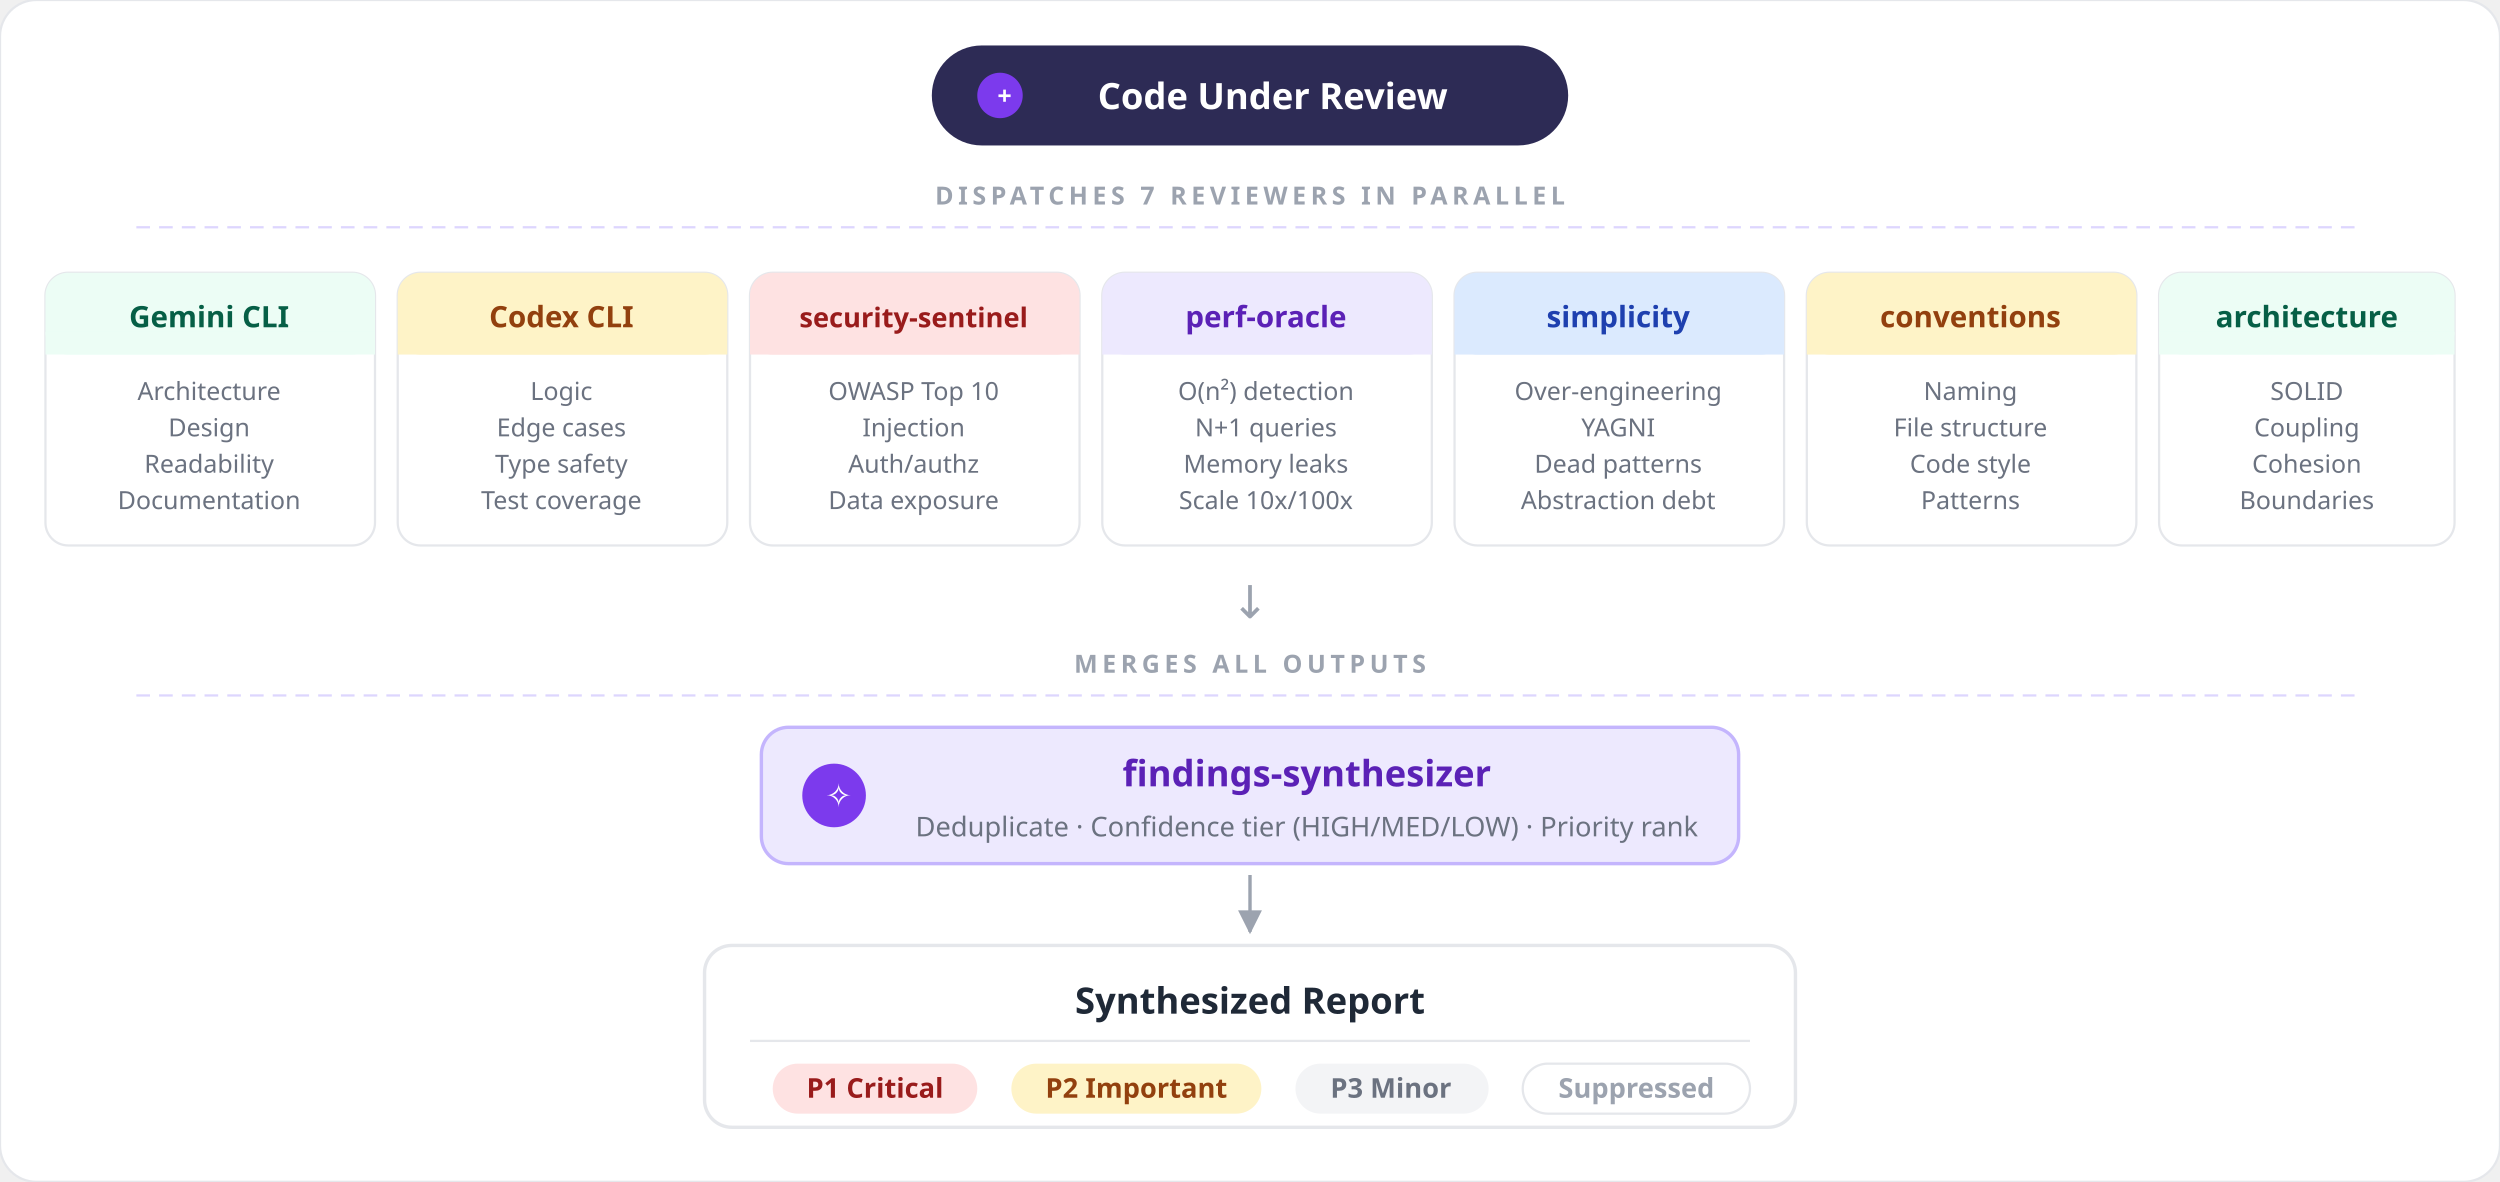
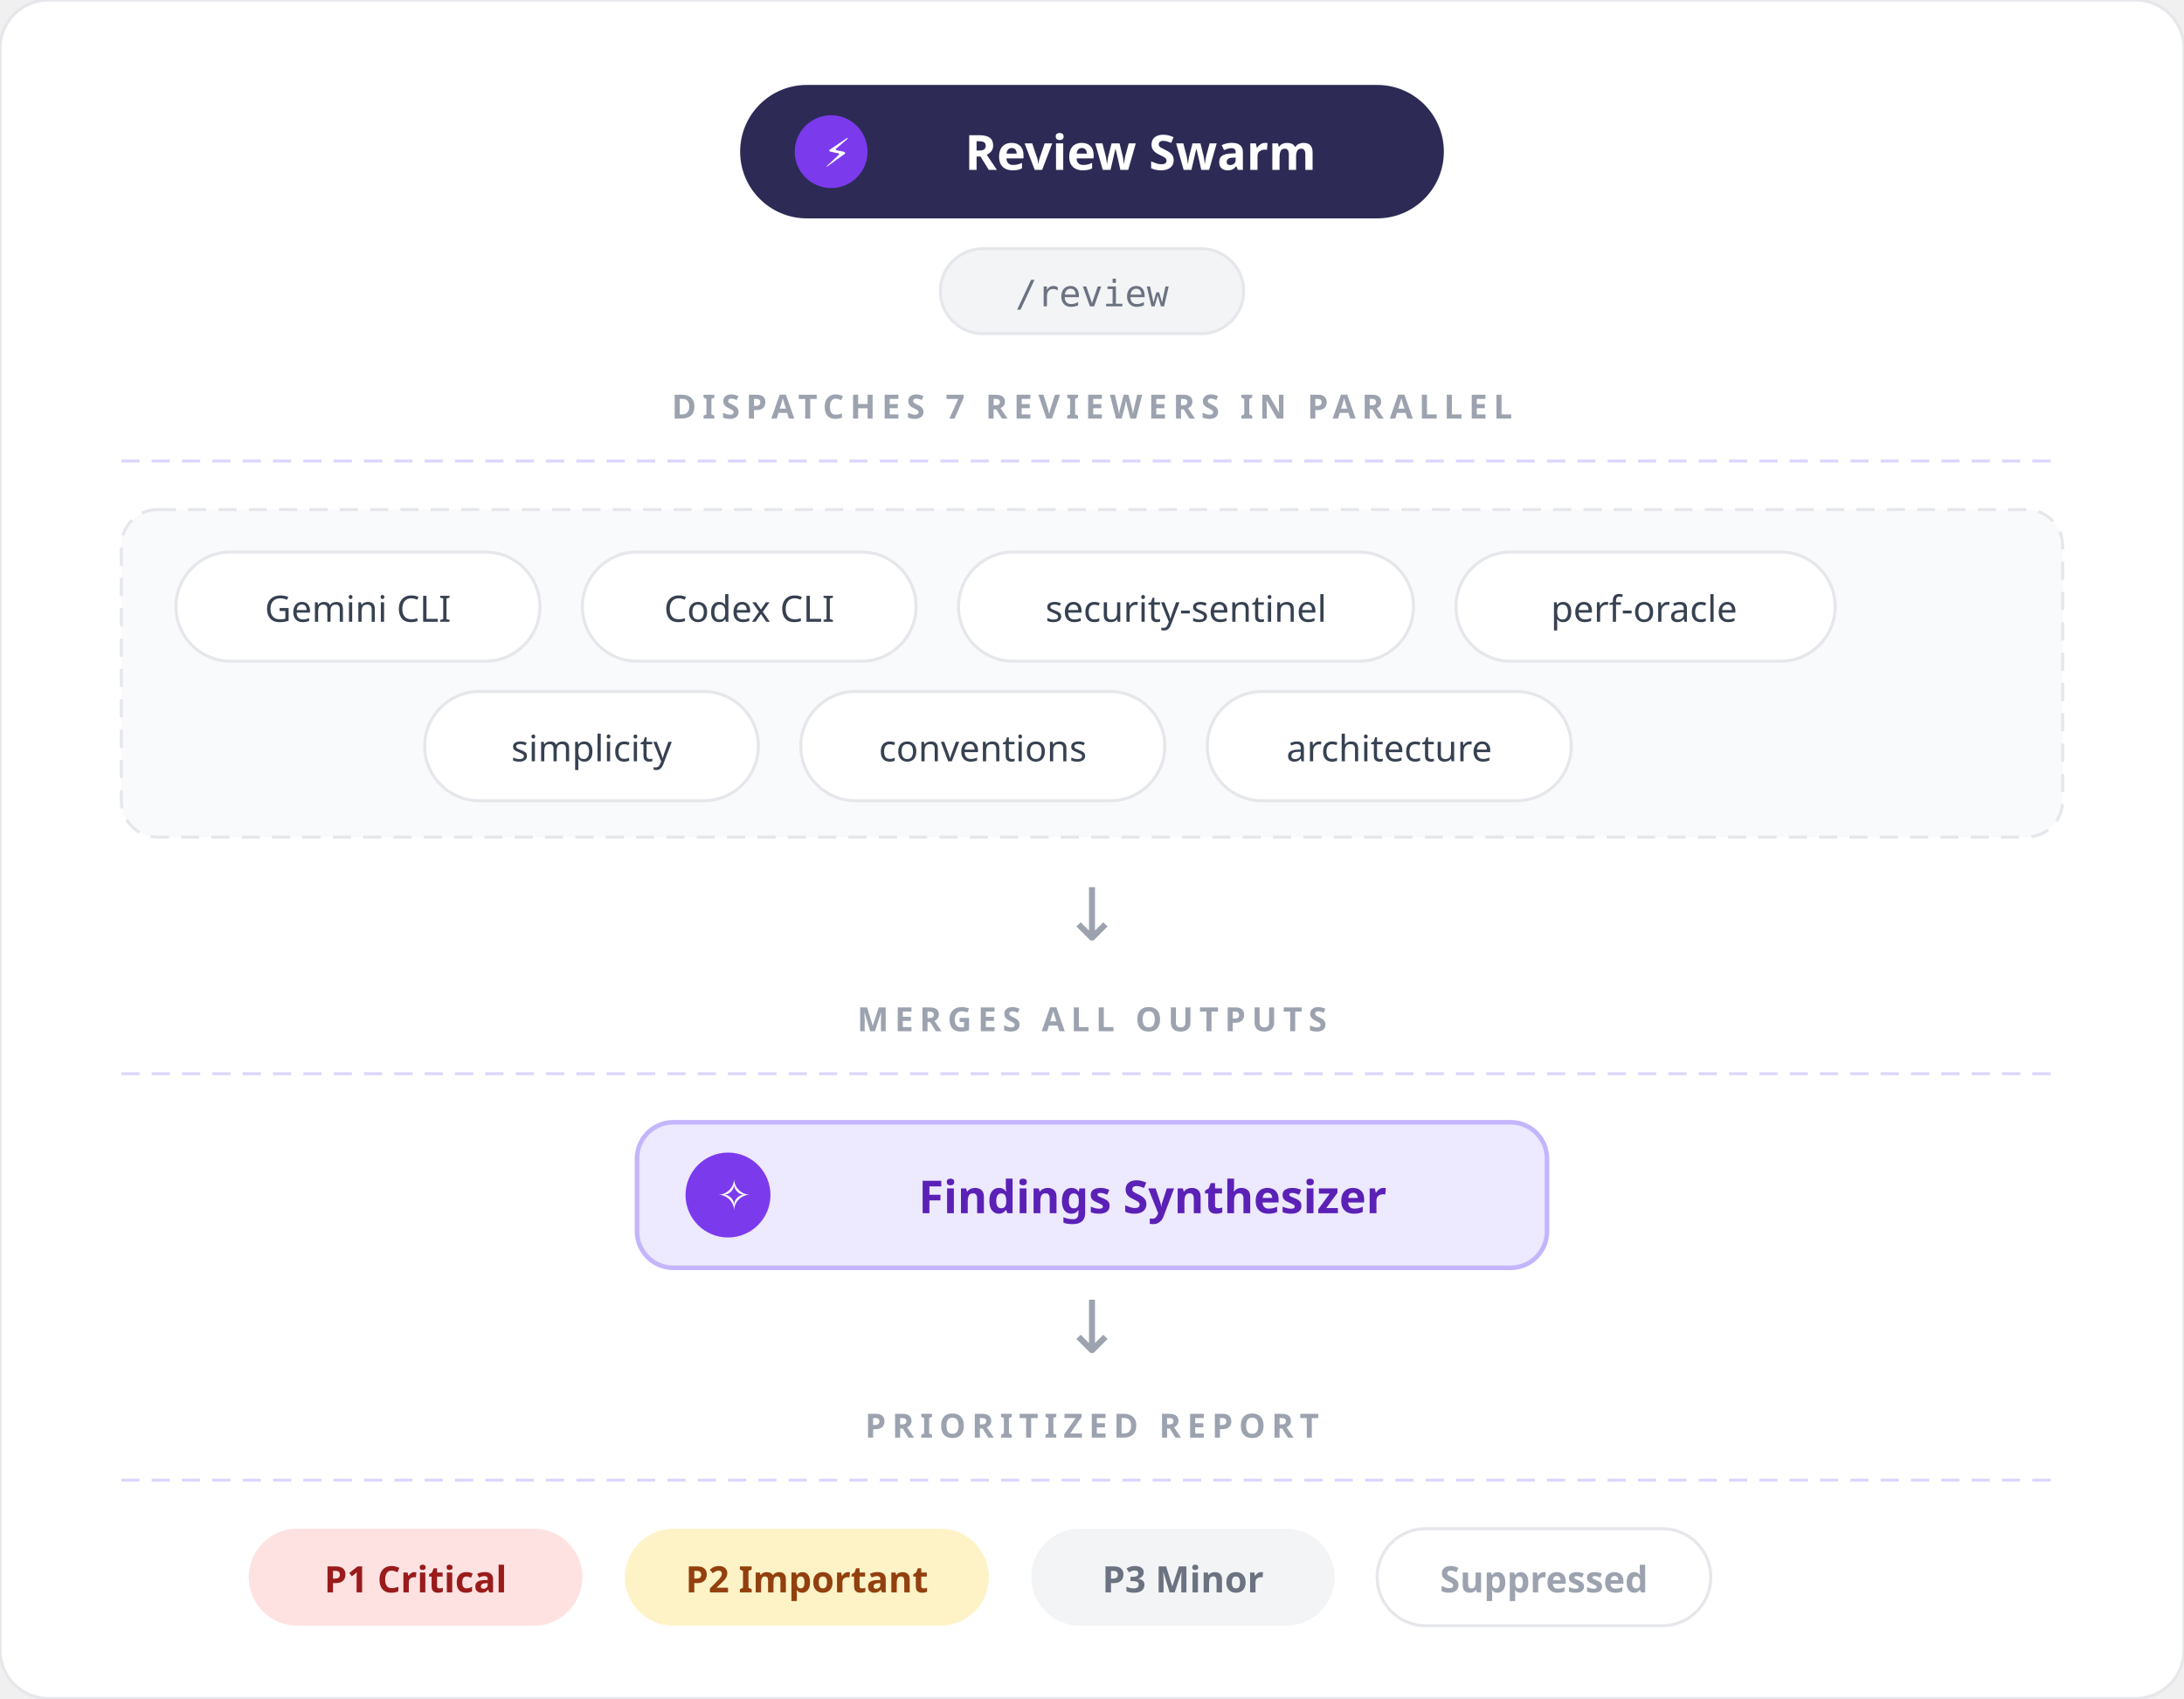
- <svg xmlns="http://www.w3.org/2000/svg" viewBox="0 0 1100 520">
-   <defs>
-     <marker id="rs-arr" viewBox="0 0 10 10" refX="9" refY="5" markerWidth="7" markerHeight="7" orient="auto">
-       <path d="M 0 0 L 10 5 L 0 10 z" fill="#9CA3AF" />
-     </marker>
-   </defs>
-   <rect width="1100" height="520" rx="16" fill="white" stroke="#E5E7EB" stroke-width="1" />
-   <rect x="410" y="20" width="280" height="44" rx="22" fill="#2D2B55" />
-   <circle cx="440" cy="42" r="10" fill="#7C3AED" />
-   <text x="442" y="46" text-anchor="middle" font-family="system-ui, sans-serif" font-size="11" font-weight="700" fill="white">+</text>
-   <text x="560" y="48" text-anchor="middle" font-family="system-ui, sans-serif" font-size="16" font-weight="700" fill="white">Code Under Review</text>
-   <text x="550" y="90" text-anchor="middle" font-family="system-ui, sans-serif" font-size="11" font-weight="600" fill="#9CA3AF" letter-spacing="2">DISPATCHES 7 REVIEWERS IN PARALLEL</text>
-   <line x1="60" y1="100" x2="1040" y2="100" stroke="#DDD6FE" stroke-width="1" stroke-dasharray="6,4" />
-   <g transform="translate(20, 120)">
-     <rect width="145" height="120" rx="10" fill="white" stroke="#E5E7EB" stroke-width="1" />
-     <rect width="145" height="36" rx="10" fill="#ECFDF5" />
-     <rect y="26" width="145" height="10" fill="#ECFDF5" />
-     <text x="72" y="24" text-anchor="middle" font-family="system-ui, sans-serif" font-size="13" font-weight="700" fill="#065F46">Gemini CLI</text>
-     <text x="72" y="56" text-anchor="middle" font-family="system-ui, sans-serif" font-size="11" fill="#6B7280">Architecture</text>
-     <text x="72" y="72" text-anchor="middle" font-family="system-ui, sans-serif" font-size="11" fill="#6B7280">Design</text>
-     <text x="72" y="88" text-anchor="middle" font-family="system-ui, sans-serif" font-size="11" fill="#6B7280">Readability</text>
-     <text x="72" y="104" text-anchor="middle" font-family="system-ui, sans-serif" font-size="11" fill="#6B7280">Documentation</text>
+ <svg xmlns="http://www.w3.org/2000/svg" viewBox="0 0 720 560">
+   <rect width="720" height="560" rx="16" fill="white" stroke="#E5E7EB" stroke-width="1" />
+   <rect x="244" y="28" width="232" height="44" rx="22" fill="#2D2B55" />
+   <circle cx="274" cy="50" r="12" fill="#7C3AED" />
+   <text x="276" y="55" text-anchor="middle" font-family="system-ui, sans-serif" font-size="13" font-weight="700" fill="white">⚡</text>
+   <text x="376" y="56" text-anchor="middle" font-family="system-ui, sans-serif" font-size="16" font-weight="700" fill="white">Review Swarm</text>
+   <rect x="310" y="82" width="100" height="28" rx="14" fill="#F3F4F6" stroke="#E5E7EB" stroke-width="1" />
+   <text x="360" y="101" text-anchor="middle" font-family="'SF Mono', monospace" font-size="12" fill="#6B7280">/review</text>
+   <text x="360" y="138" text-anchor="middle" font-family="system-ui, sans-serif" font-size="11" font-weight="600" fill="#9CA3AF" letter-spacing="2">DISPATCHES 7 REVIEWERS IN PARALLEL</text>
+   <line x1="40" y1="152" x2="680" y2="152" stroke="#DDD6FE" stroke-width="1" stroke-dasharray="6,4" />
+   <rect x="40" y="168" width="640" height="108" rx="12" fill="#F9FAFB" stroke="#E5E7EB" stroke-width="1" stroke-dasharray="6,4" />
+   <rect x="58" y="182" width="120" height="36" rx="18" fill="white" stroke="#E5E7EB" stroke-width="1" />
+   <text x="118" y="205" text-anchor="middle" font-family="system-ui, sans-serif" font-size="12" fill="#374151">Gemini CLI</text>
+   <rect x="192" y="182" width="110" height="36" rx="18" fill="white" stroke="#E5E7EB" stroke-width="1" />
+   <text x="247" y="205" text-anchor="middle" font-family="system-ui, sans-serif" font-size="12" fill="#374151">Codex CLI</text>
+   <rect x="316" y="182" width="150" height="36" rx="18" fill="white" stroke="#E5E7EB" stroke-width="1" />
+   <text x="391" y="205" text-anchor="middle" font-family="system-ui, sans-serif" font-size="12" fill="#374151">security-sentinel</text>
+   <rect x="480" y="182" width="125" height="36" rx="18" fill="white" stroke="#E5E7EB" stroke-width="1" />
+   <text x="542" y="205" text-anchor="middle" font-family="system-ui, sans-serif" font-size="12" fill="#374151">perf-oracle</text>
+   <rect x="140" y="228" width="110" height="36" rx="18" fill="white" stroke="#E5E7EB" stroke-width="1" />
+   <text x="195" y="251" text-anchor="middle" font-family="system-ui, sans-serif" font-size="12" fill="#374151">simplicity</text>
+   <rect x="264" y="228" width="120" height="36" rx="18" fill="white" stroke="#E5E7EB" stroke-width="1" />
+   <text x="324" y="251" text-anchor="middle" font-family="system-ui, sans-serif" font-size="12" fill="#374151">conventions</text>
+   <rect x="398" y="228" width="120" height="36" rx="18" fill="white" stroke="#E5E7EB" stroke-width="1" />
+   <text x="458" y="251" text-anchor="middle" font-family="system-ui, sans-serif" font-size="12" fill="#374151">architecture</text>
+   <text x="360" y="310" text-anchor="middle" font-family="system-ui, sans-serif" font-size="24" fill="#9CA3AF">↓</text>
+   <text x="360" y="340" text-anchor="middle" font-family="system-ui, sans-serif" font-size="11" font-weight="600" fill="#9CA3AF" letter-spacing="2">MERGES ALL OUTPUTS</text>
+   <line x1="40" y1="354" x2="680" y2="354" stroke="#DDD6FE" stroke-width="1" stroke-dasharray="6,4" />
+   <g transform="translate(210, 370)">
+     <rect width="300" height="48" rx="12" fill="#EDE9FE" stroke="#C4B5FD" stroke-width="1.5" />
+     <circle cx="30" cy="24" r="14" fill="#7C3AED" />
+     <text x="32" y="29" text-anchor="middle" font-family="system-ui, sans-serif" font-size="14" font-weight="700" fill="white">✧</text>
+     <text x="170" y="30" text-anchor="middle" font-family="system-ui, sans-serif" font-size="15" font-weight="700" fill="#5B21B6">Findings Synthesizer</text>
  </g>
-   <g transform="translate(175, 120)">
-     <rect width="145" height="120" rx="10" fill="white" stroke="#E5E7EB" stroke-width="1" />
-     <rect width="145" height="36" rx="10" fill="#FEF3C7" />
-     <rect y="26" width="145" height="10" fill="#FEF3C7" />
-     <text x="72" y="24" text-anchor="middle" font-family="system-ui, sans-serif" font-size="13" font-weight="700" fill="#92400E">Codex CLI</text>
-     <text x="72" y="56" text-anchor="middle" font-family="system-ui, sans-serif" font-size="11" fill="#6B7280">Logic</text>
-     <text x="72" y="72" text-anchor="middle" font-family="system-ui, sans-serif" font-size="11" fill="#6B7280">Edge cases</text>
-     <text x="72" y="88" text-anchor="middle" font-family="system-ui, sans-serif" font-size="11" fill="#6B7280">Type safety</text>
-     <text x="72" y="104" text-anchor="middle" font-family="system-ui, sans-serif" font-size="11" fill="#6B7280">Test coverage</text>
-   </g>
-   <g transform="translate(330, 120)">
-     <rect width="145" height="120" rx="10" fill="white" stroke="#E5E7EB" stroke-width="1" />
-     <rect width="145" height="36" rx="10" fill="#FEE2E2" />
-     <rect y="26" width="145" height="10" fill="#FEE2E2" />
-     <text x="72" y="24" text-anchor="middle" font-family="system-ui, sans-serif" font-size="12" font-weight="700" fill="#991B1B">security-sentinel</text>
-     <text x="72" y="56" text-anchor="middle" font-family="system-ui, sans-serif" font-size="11" fill="#6B7280">OWASP Top 10</text>
-     <text x="72" y="72" text-anchor="middle" font-family="system-ui, sans-serif" font-size="11" fill="#6B7280">Injection</text>
-     <text x="72" y="88" text-anchor="middle" font-family="system-ui, sans-serif" font-size="11" fill="#6B7280">Auth/authz</text>
-     <text x="72" y="104" text-anchor="middle" font-family="system-ui, sans-serif" font-size="11" fill="#6B7280">Data exposure</text>
-   </g>
-   <g transform="translate(485, 120)">
-     <rect width="145" height="120" rx="10" fill="white" stroke="#E5E7EB" stroke-width="1" />
-     <rect width="145" height="36" rx="10" fill="#EDE9FE" />
-     <rect y="26" width="145" height="10" fill="#EDE9FE" />
-     <text x="72" y="24" text-anchor="middle" font-family="system-ui, sans-serif" font-size="13" font-weight="700" fill="#5B21B6">perf-oracle</text>
-     <text x="72" y="56" text-anchor="middle" font-family="system-ui, sans-serif" font-size="11" fill="#6B7280">O(n²) detection</text>
-     <text x="72" y="72" text-anchor="middle" font-family="system-ui, sans-serif" font-size="11" fill="#6B7280">N+1 queries</text>
-     <text x="72" y="88" text-anchor="middle" font-family="system-ui, sans-serif" font-size="11" fill="#6B7280">Memory leaks</text>
-     <text x="72" y="104" text-anchor="middle" font-family="system-ui, sans-serif" font-size="11" fill="#6B7280">Scale 10x/100x</text>
-   </g>
-   <g transform="translate(640, 120)">
-     <rect width="145" height="120" rx="10" fill="white" stroke="#E5E7EB" stroke-width="1" />
-     <rect width="145" height="36" rx="10" fill="#DBEAFE" />
-     <rect y="26" width="145" height="10" fill="#DBEAFE" />
-     <text x="72" y="24" text-anchor="middle" font-family="system-ui, sans-serif" font-size="13" font-weight="700" fill="#1E40AF">simplicity</text>
-     <text x="72" y="56" text-anchor="middle" font-family="system-ui, sans-serif" font-size="11" fill="#6B7280">Over-engineering</text>
-     <text x="72" y="72" text-anchor="middle" font-family="system-ui, sans-serif" font-size="11" fill="#6B7280">YAGNI</text>
-     <text x="72" y="88" text-anchor="middle" font-family="system-ui, sans-serif" font-size="11" fill="#6B7280">Dead patterns</text>
-     <text x="72" y="104" text-anchor="middle" font-family="system-ui, sans-serif" font-size="11" fill="#6B7280">Abstraction debt</text>
-   </g>
-   <g transform="translate(795, 120)">
-     <rect width="145" height="120" rx="10" fill="white" stroke="#E5E7EB" stroke-width="1" />
-     <rect width="145" height="36" rx="10" fill="#FEF3C7" />
-     <rect y="26" width="145" height="10" fill="#FEF3C7" />
-     <text x="72" y="24" text-anchor="middle" font-family="system-ui, sans-serif" font-size="13" font-weight="700" fill="#92400E">conventions</text>
-     <text x="72" y="56" text-anchor="middle" font-family="system-ui, sans-serif" font-size="11" fill="#6B7280">Naming</text>
-     <text x="72" y="72" text-anchor="middle" font-family="system-ui, sans-serif" font-size="11" fill="#6B7280">File structure</text>
-     <text x="72" y="88" text-anchor="middle" font-family="system-ui, sans-serif" font-size="11" fill="#6B7280">Code style</text>
-     <text x="72" y="104" text-anchor="middle" font-family="system-ui, sans-serif" font-size="11" fill="#6B7280">Patterns</text>
-   </g>
-   <g transform="translate(950, 120)">
-     <rect width="130" height="120" rx="10" fill="white" stroke="#E5E7EB" stroke-width="1" />
-     <rect width="130" height="36" rx="10" fill="#ECFDF5" />
-     <rect y="26" width="130" height="10" fill="#ECFDF5" />
-     <text x="65" y="24" text-anchor="middle" font-family="system-ui, sans-serif" font-size="13" font-weight="700" fill="#065F46">architecture</text>
-     <text x="65" y="56" text-anchor="middle" font-family="system-ui, sans-serif" font-size="11" fill="#6B7280">SOLID</text>
-     <text x="65" y="72" text-anchor="middle" font-family="system-ui, sans-serif" font-size="11" fill="#6B7280">Coupling</text>
-     <text x="65" y="88" text-anchor="middle" font-family="system-ui, sans-serif" font-size="11" fill="#6B7280">Cohesion</text>
-     <text x="65" y="104" text-anchor="middle" font-family="system-ui, sans-serif" font-size="11" fill="#6B7280">Boundaries</text>
-   </g>
-   <text x="550" y="272" text-anchor="middle" font-family="system-ui, sans-serif" font-size="20" fill="#9CA3AF">↓</text>
-   <text x="550" y="296" text-anchor="middle" font-family="system-ui, sans-serif" font-size="11" font-weight="600" fill="#9CA3AF" letter-spacing="2">MERGES ALL OUTPUTS</text>
-   <line x1="60" y1="306" x2="1040" y2="306" stroke="#DDD6FE" stroke-width="1" stroke-dasharray="6,4" />
-   <g transform="translate(335, 320)">
-     <rect width="430" height="60" rx="12" fill="#EDE9FE" stroke="#C4B5FD" stroke-width="1.5" />
-     <circle cx="32" cy="30" r="14" fill="#7C3AED" />
-     <text x="34" y="35" text-anchor="middle" font-family="system-ui, sans-serif" font-size="14" font-weight="700" fill="white">✧</text>
-     <text x="240" y="26" text-anchor="middle" font-family="system-ui, sans-serif" font-size="16" font-weight="700" fill="#5B21B6">findings-synthesizer</text>
-     <text x="240" y="48" text-anchor="middle" font-family="system-ui, sans-serif" font-size="12" fill="#6B7280">Deduplicate · Confidence tier (HIGH/MED/LOW) · Priority rank</text>
-   </g>
-   <line x1="550" y1="385" x2="550" y2="410" stroke="#9CA3AF" stroke-width="1.5" marker-end="url(#rs-arr)" />
-   <g transform="translate(310, 416)">
-     <rect width="480" height="80" rx="12" fill="white" stroke="#E5E7EB" stroke-width="1.5" />
-     <text x="240" y="30" text-anchor="middle" font-family="system-ui, sans-serif" font-size="16" font-weight="700" fill="#1F2937">Synthesized Report</text>
-     <line x1="20" y1="42" x2="460" y2="42" stroke="#E5E7EB" stroke-width="1" />
-     <rect x="30" y="52" width="90" height="22" rx="11" fill="#FEE2E2" />
-     <text x="75" y="67" text-anchor="middle" font-family="system-ui, sans-serif" font-size="12" font-weight="600" fill="#991B1B">P1 Critical</text>
-     <rect x="135" y="52" width="110" height="22" rx="11" fill="#FEF3C7" />
-     <text x="190" y="67" text-anchor="middle" font-family="system-ui, sans-serif" font-size="12" font-weight="600" fill="#92400E">P2 Important</text>
-     <rect x="260" y="52" width="85" height="22" rx="11" fill="#F3F4F6" />
-     <text x="302" y="67" text-anchor="middle" font-family="system-ui, sans-serif" font-size="12" font-weight="600" fill="#6B7280">P3 Minor</text>
-     <rect x="360" y="52" width="100" height="22" rx="11" fill="white" stroke="#E5E7EB" stroke-width="1" />
-     <text x="410" y="67" text-anchor="middle" font-family="system-ui, sans-serif" font-size="12" font-weight="600" fill="#9CA3AF">Suppressed</text>
-   </g>
+   <text x="360" y="446" text-anchor="middle" font-family="system-ui, sans-serif" font-size="24" fill="#9CA3AF">↓</text>
+   <text x="360" y="474" text-anchor="middle" font-family="system-ui, sans-serif" font-size="11" font-weight="600" fill="#9CA3AF" letter-spacing="2">PRIORITIZED REPORT</text>
+   <line x1="40" y1="488" x2="680" y2="488" stroke="#DDD6FE" stroke-width="1" stroke-dasharray="6,4" />
+   <rect x="82" y="504" width="110" height="32" rx="16" fill="#FEE2E2" />
+   <text x="137" y="525" text-anchor="middle" font-family="system-ui, sans-serif" font-size="12" font-weight="600" fill="#991B1B">P1 Critical</text>
+   <rect x="206" y="504" width="120" height="32" rx="16" fill="#FEF3C7" />
+   <text x="266" y="525" text-anchor="middle" font-family="system-ui, sans-serif" font-size="12" font-weight="600" fill="#92400E">P2 Important</text>
+   <rect x="340" y="504" width="100" height="32" rx="16" fill="#F3F4F6" />
+   <text x="390" y="525" text-anchor="middle" font-family="system-ui, sans-serif" font-size="12" font-weight="600" fill="#6B7280">P3 Minor</text>
+   <rect x="454" y="504" width="110" height="32" rx="16" fill="white" stroke="#E5E7EB" stroke-width="1" />
+   <text x="509" y="525" text-anchor="middle" font-family="system-ui, sans-serif" font-size="12" font-weight="600" fill="#9CA3AF">Suppressed</text>
</svg>
